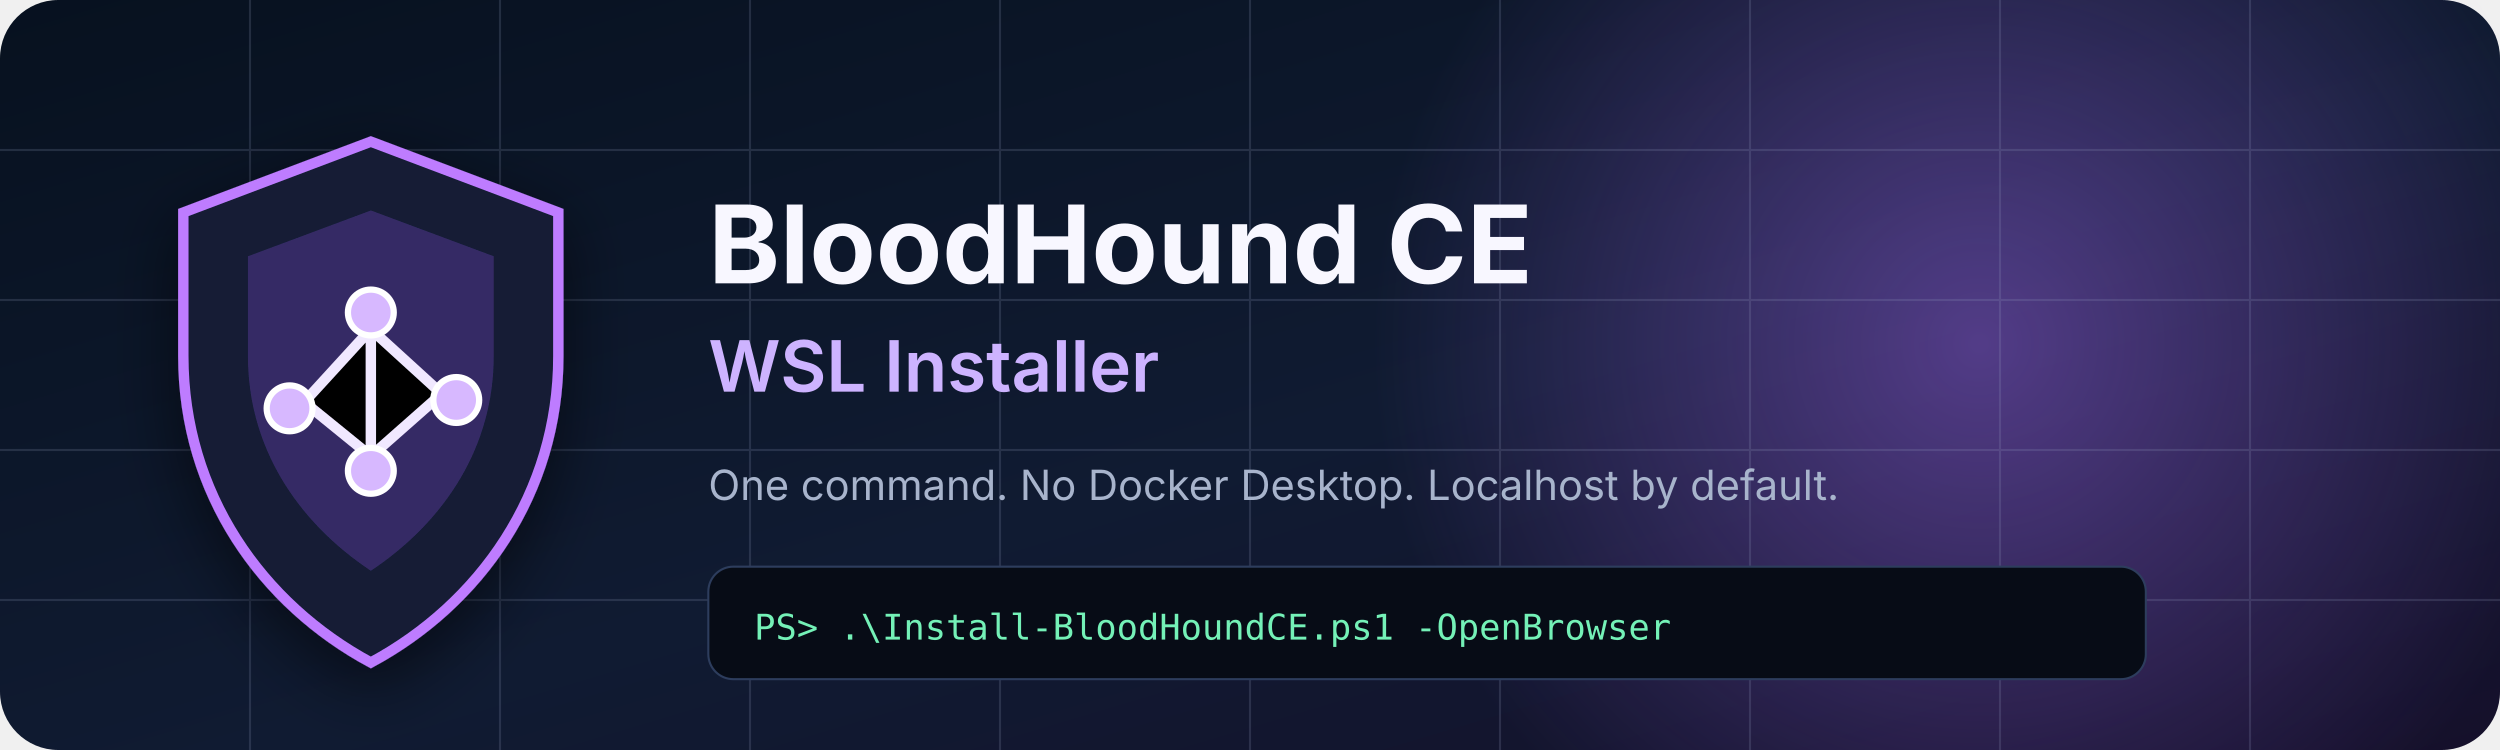
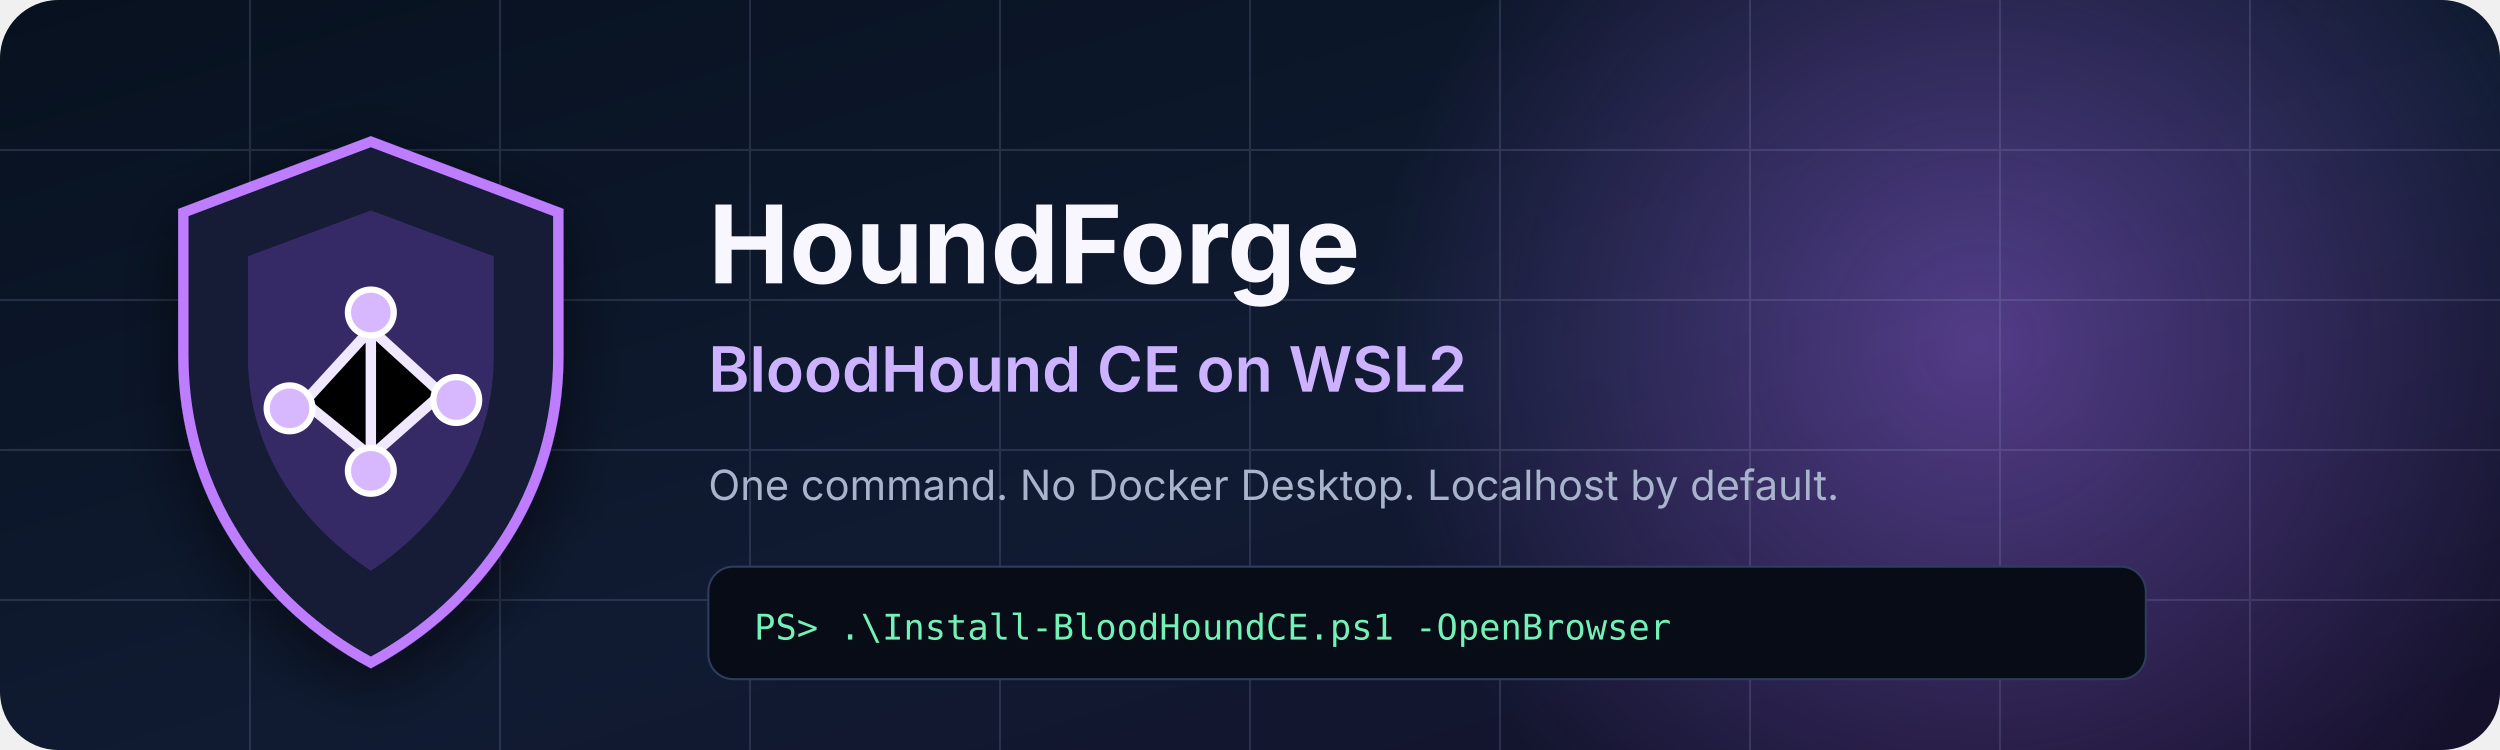
<svg xmlns="http://www.w3.org/2000/svg" width="1200" height="360" viewBox="0 0 1200 360" role="img" aria-labelledby="title desc">
  <defs>
    <linearGradient id="bg" x1="0" y1="0" x2="1" y2="1">
      <stop offset="0" stop-color="#07111f" />
      <stop offset="0.55" stop-color="#101b32" />
      <stop offset="1" stop-color="#15102b" />
    </linearGradient>
    <radialGradient id="glow" cx="50%" cy="50%" r="50%">
      <stop offset="0" stop-color="#ad6cff" stop-opacity=".42" />
      <stop offset="1" stop-color="#ad6cff" stop-opacity="0" />
    </radialGradient>
    <filter id="shadow" x="-40%" y="-40%" width="180%" height="180%">
      <feDropShadow dx="0" dy="10" stdDeviation="16" flood-color="#000" flood-opacity=".55" />
    </filter>
  </defs>
  <rect width="1200" height="360" rx="28" fill="url(#bg)" />
  <circle cx="950" cy="165" r="290" fill="url(#glow)" />
  <g opacity=".18" stroke="#99a9c8" stroke-width="1">
    <path d="M0 72h1200M0 144h1200M0 216h1200M0 288h1200" />
    <path d="M120 0v360M240 0v360M360 0v360M480 0v360M600 0v360M720 0v360M840 0v360M960 0v360M1080 0v360" />
  </g>
  <g transform="translate(78 68)" filter="url(#shadow)">
    <path d="M100 0 190 34v69c0 66-38 119-90 147-52-28-90-81-90-147V34Z" fill="#121d34" stroke="#be7cff" stroke-width="5" />
    <path d="M100 33 159 55v48c0 43-23 79-59 103-36-24-59-60-59-103V55Z" fill="#8b4bd8" opacity=".3" />
    <g stroke="#f0e8ff" stroke-width="5" stroke-linecap="round">
      <path d="m68 125 32-35 34 31M100 90v61M68 125l32 26 34-30" />
    </g>
    <g fill="#d7b8ff" stroke="#fff" stroke-width="3">
      <circle cx="100" cy="82" r="11" />
      <circle cx="61" cy="128" r="11" />
      <circle cx="100" cy="158" r="11" />
      <circle cx="141" cy="124" r="11" />
    </g>
  </g>
  <g transform="translate(340 82)">
-     <text x="0" y="54" fill="#f8f7ff" font-family="Segoe UI, Inter, Arial, sans-serif" font-size="52" font-weight="700">BloodHound CE</text>
-     <text x="0" y="106" fill="#cdb3ff" font-family="Segoe UI, Inter, Arial, sans-serif" font-size="34" font-weight="600">WSL Installer</text>
+     <text x="0" y="54" fill="#f8f7ff" font-family="Segoe UI, Inter, Arial, sans-serif" font-size="52" font-weight="700">HoundForge</text>
+     <text x="0" y="106" fill="#cdb3ff" font-family="Segoe UI, Inter, Arial, sans-serif" font-size="30" font-weight="600">BloodHound CE on WSL2</text>
    <text x="0" y="158" fill="#a8b4cc" font-family="Segoe UI, Inter, Arial, sans-serif" font-size="20">One command. No Docker Desktop. Localhost by default.</text>
    <g transform="translate(0 190)">
      <rect width="690" height="54" rx="12" fill="#070c16" stroke="#2d3d5d" />
      <text x="22" y="35" fill="#74f1b7" font-family="Cascadia Code, Consolas, monospace" font-size="17">PS&gt; .\Install-BloodHoundCE.ps1 -OpenBrowser</text>
    </g>
  </g>
</svg>
